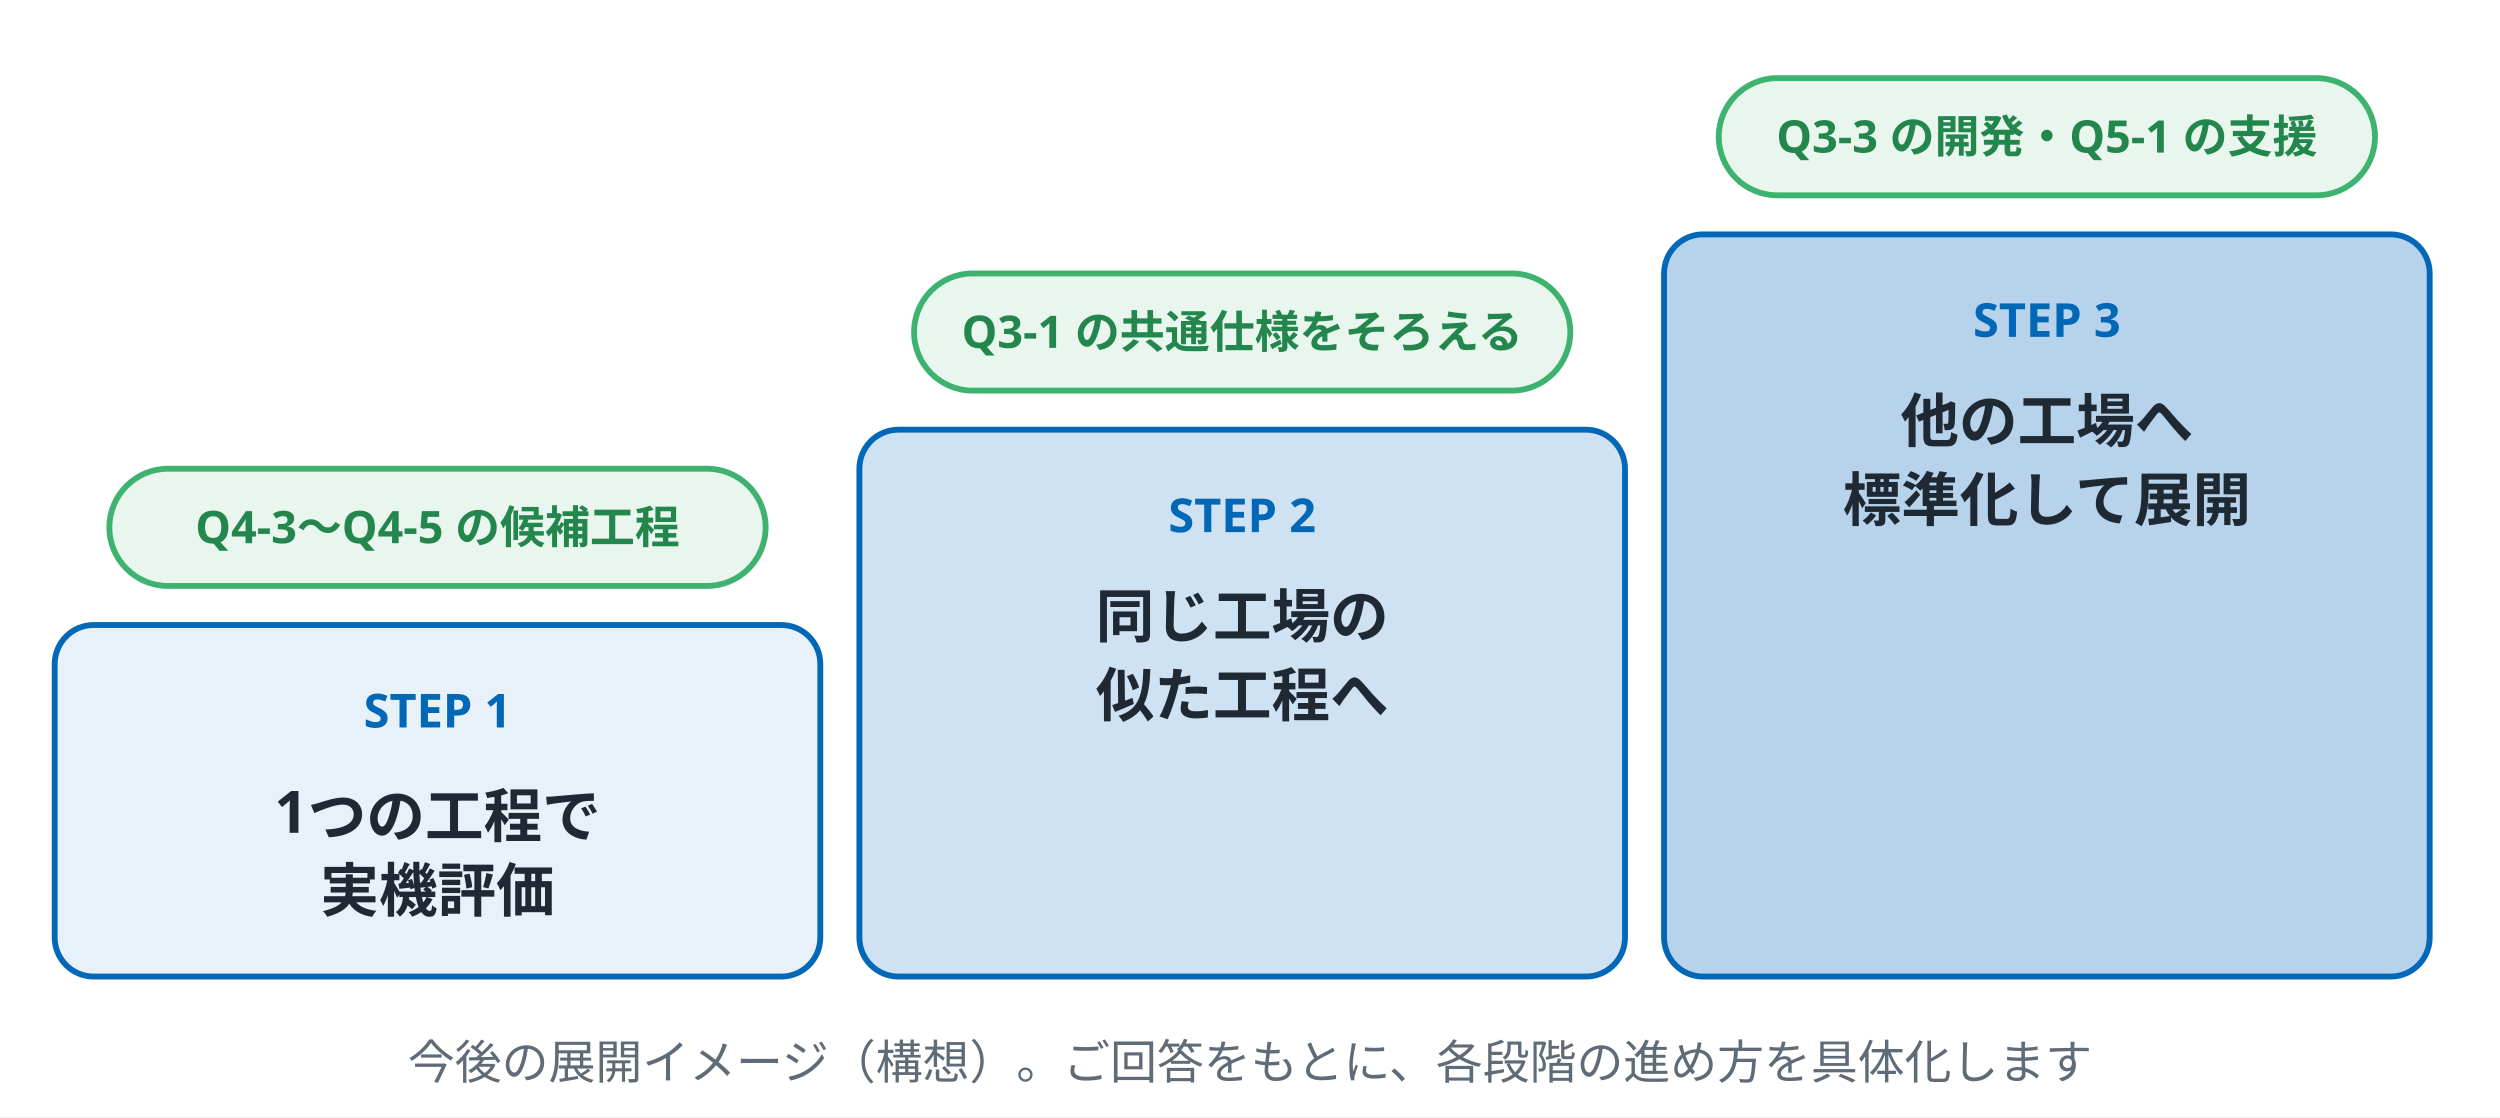
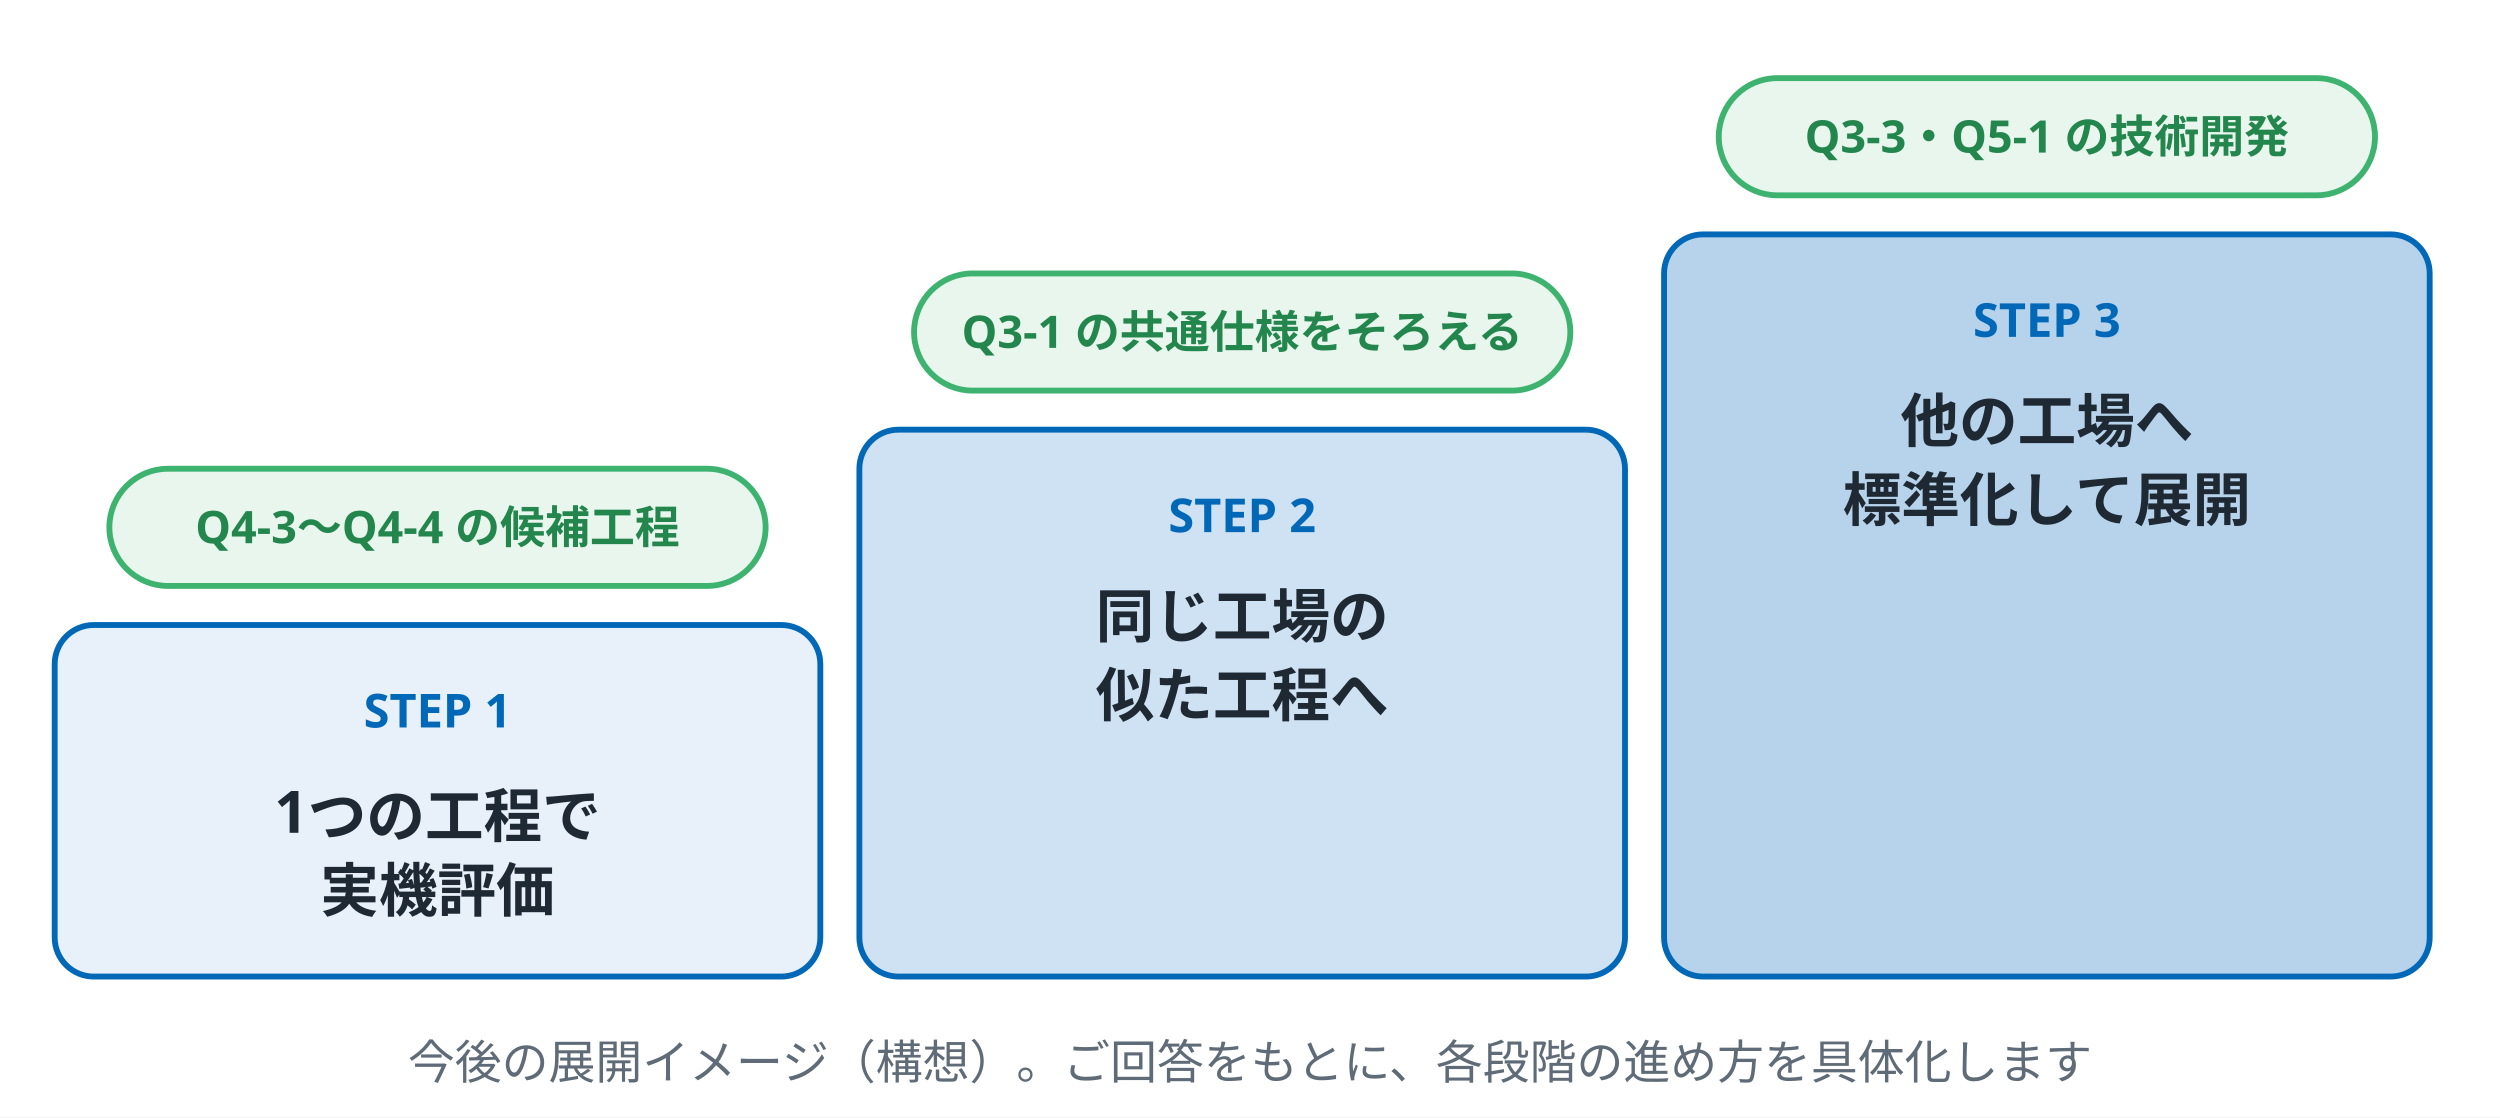
<svg xmlns="http://www.w3.org/2000/svg" viewBox="0 0 640 286" font-family="Hiragino Sans, 'Hiragino Kaku Gothic ProN', 'Noto Sans JP', 'Yu Gothic UI', Meiryo, sans-serif">
  <defs>
    <marker id="ar" viewBox="0 0 10 10" refX="9" refY="5" markerWidth="7" markerHeight="7" orient="auto-start-reverse">
      <path d="M0,0 L10,5 L0,10 z" fill="#5F6B76" />
    </marker>
    <marker id="arb" viewBox="0 0 10 10" refX="9" refY="5" markerWidth="7" markerHeight="7" orient="auto-start-reverse">
      <path d="M0,0 L10,5 L0,10 z" fill="#0068B7" />
    </marker>
  </defs>
  <rect width="640" height="286" fill="#fff" />
  <rect x="14" y="160" width="196" height="90" rx="10" fill="#E8F1F9" stroke="#0068B7" stroke-width="1.5" />
  <text x="112" y="182.0" font-size="12" fill="#0068B7" text-anchor="middle" dominant-baseline="middle" font-weight="700">STEP 1</text>
  <text x="112" y="207.9" font-size="15" fill="#1F2933" text-anchor="middle" dominant-baseline="middle" font-weight="700">1つの工程で</text>
  <text x="112" y="228.1" font-size="15" fill="#1F2933" text-anchor="middle" dominant-baseline="middle" font-weight="700">実機評価</text>
  <rect x="28" y="120" width="168" height="30" rx="15" fill="#E9F6EE" stroke="#3EB370" stroke-width="1.5" />
-   <text x="112" y="135.0" font-size="11.5" fill="#23864D" text-anchor="middle" dominant-baseline="middle" font-weight="600">Q4-3〜Q4-5 の候補工程</text>
+   <text x="112" y="135.0" font-size="11.5" fill="#23864D" text-anchor="middle" dominant-baseline="middle" font-weight="600">Q4-3〜Q4-4 の候補工程</text>
  <rect x="220" y="110" width="196" height="140" rx="10" fill="#CFE2F3" stroke="#0068B7" stroke-width="1.5" />
  <text x="318" y="132.0" font-size="12" fill="#0068B7" text-anchor="middle" dominant-baseline="middle" font-weight="700">STEP 2</text>
  <text x="318" y="157.9" font-size="15" fill="#1F2933" text-anchor="middle" dominant-baseline="middle" font-weight="700">同じ工場の</text>
  <text x="318" y="178.1" font-size="15" fill="#1F2933" text-anchor="middle" dominant-baseline="middle" font-weight="700">似た工程へ</text>
  <rect x="234" y="70" width="168" height="30" rx="15" fill="#E9F6EE" stroke="#3EB370" stroke-width="1.5" />
  <text x="318" y="85.0" font-size="11.5" fill="#23864D" text-anchor="middle" dominant-baseline="middle" font-weight="600">Q3-1 の共通仕様をそろえる</text>
  <rect x="426" y="60" width="196" height="190" rx="10" fill="#B7D3EC" stroke="#0068B7" stroke-width="1.5" />
  <text x="524" y="82.0" font-size="12" fill="#0068B7" text-anchor="middle" dominant-baseline="middle" font-weight="700">STEP 3</text>
  <text x="524" y="107.9" font-size="15" fill="#1F2933" text-anchor="middle" dominant-baseline="middle" font-weight="700">他の工場へ</text>
  <text x="524" y="128.1" font-size="15" fill="#1F2933" text-anchor="middle" dominant-baseline="middle" font-weight="700">標準化して展開</text>
  <rect x="440" y="20" width="168" height="30" rx="15" fill="#E9F6EE" stroke="#3EB370" stroke-width="1.5" />
-   <text x="524" y="35.0" font-size="11.5" fill="#23864D" text-anchor="middle" dominant-baseline="middle" font-weight="600">Q3-3 の開発・Q5-1 の支援</text>
+   <text x="524" y="35.0" font-size="11.5" fill="#23864D" text-anchor="middle" dominant-baseline="middle" font-weight="600">Q3-3・Q5-1 の技術開発</text>
  <text x="320" y="272.0" font-size="12" fill="#5F6B76" text-anchor="middle" dominant-baseline="middle" font-weight="500">今後の展開イメージ（構想）。ご回答をもとに、各段階の進め方を具体化します</text>
</svg>
